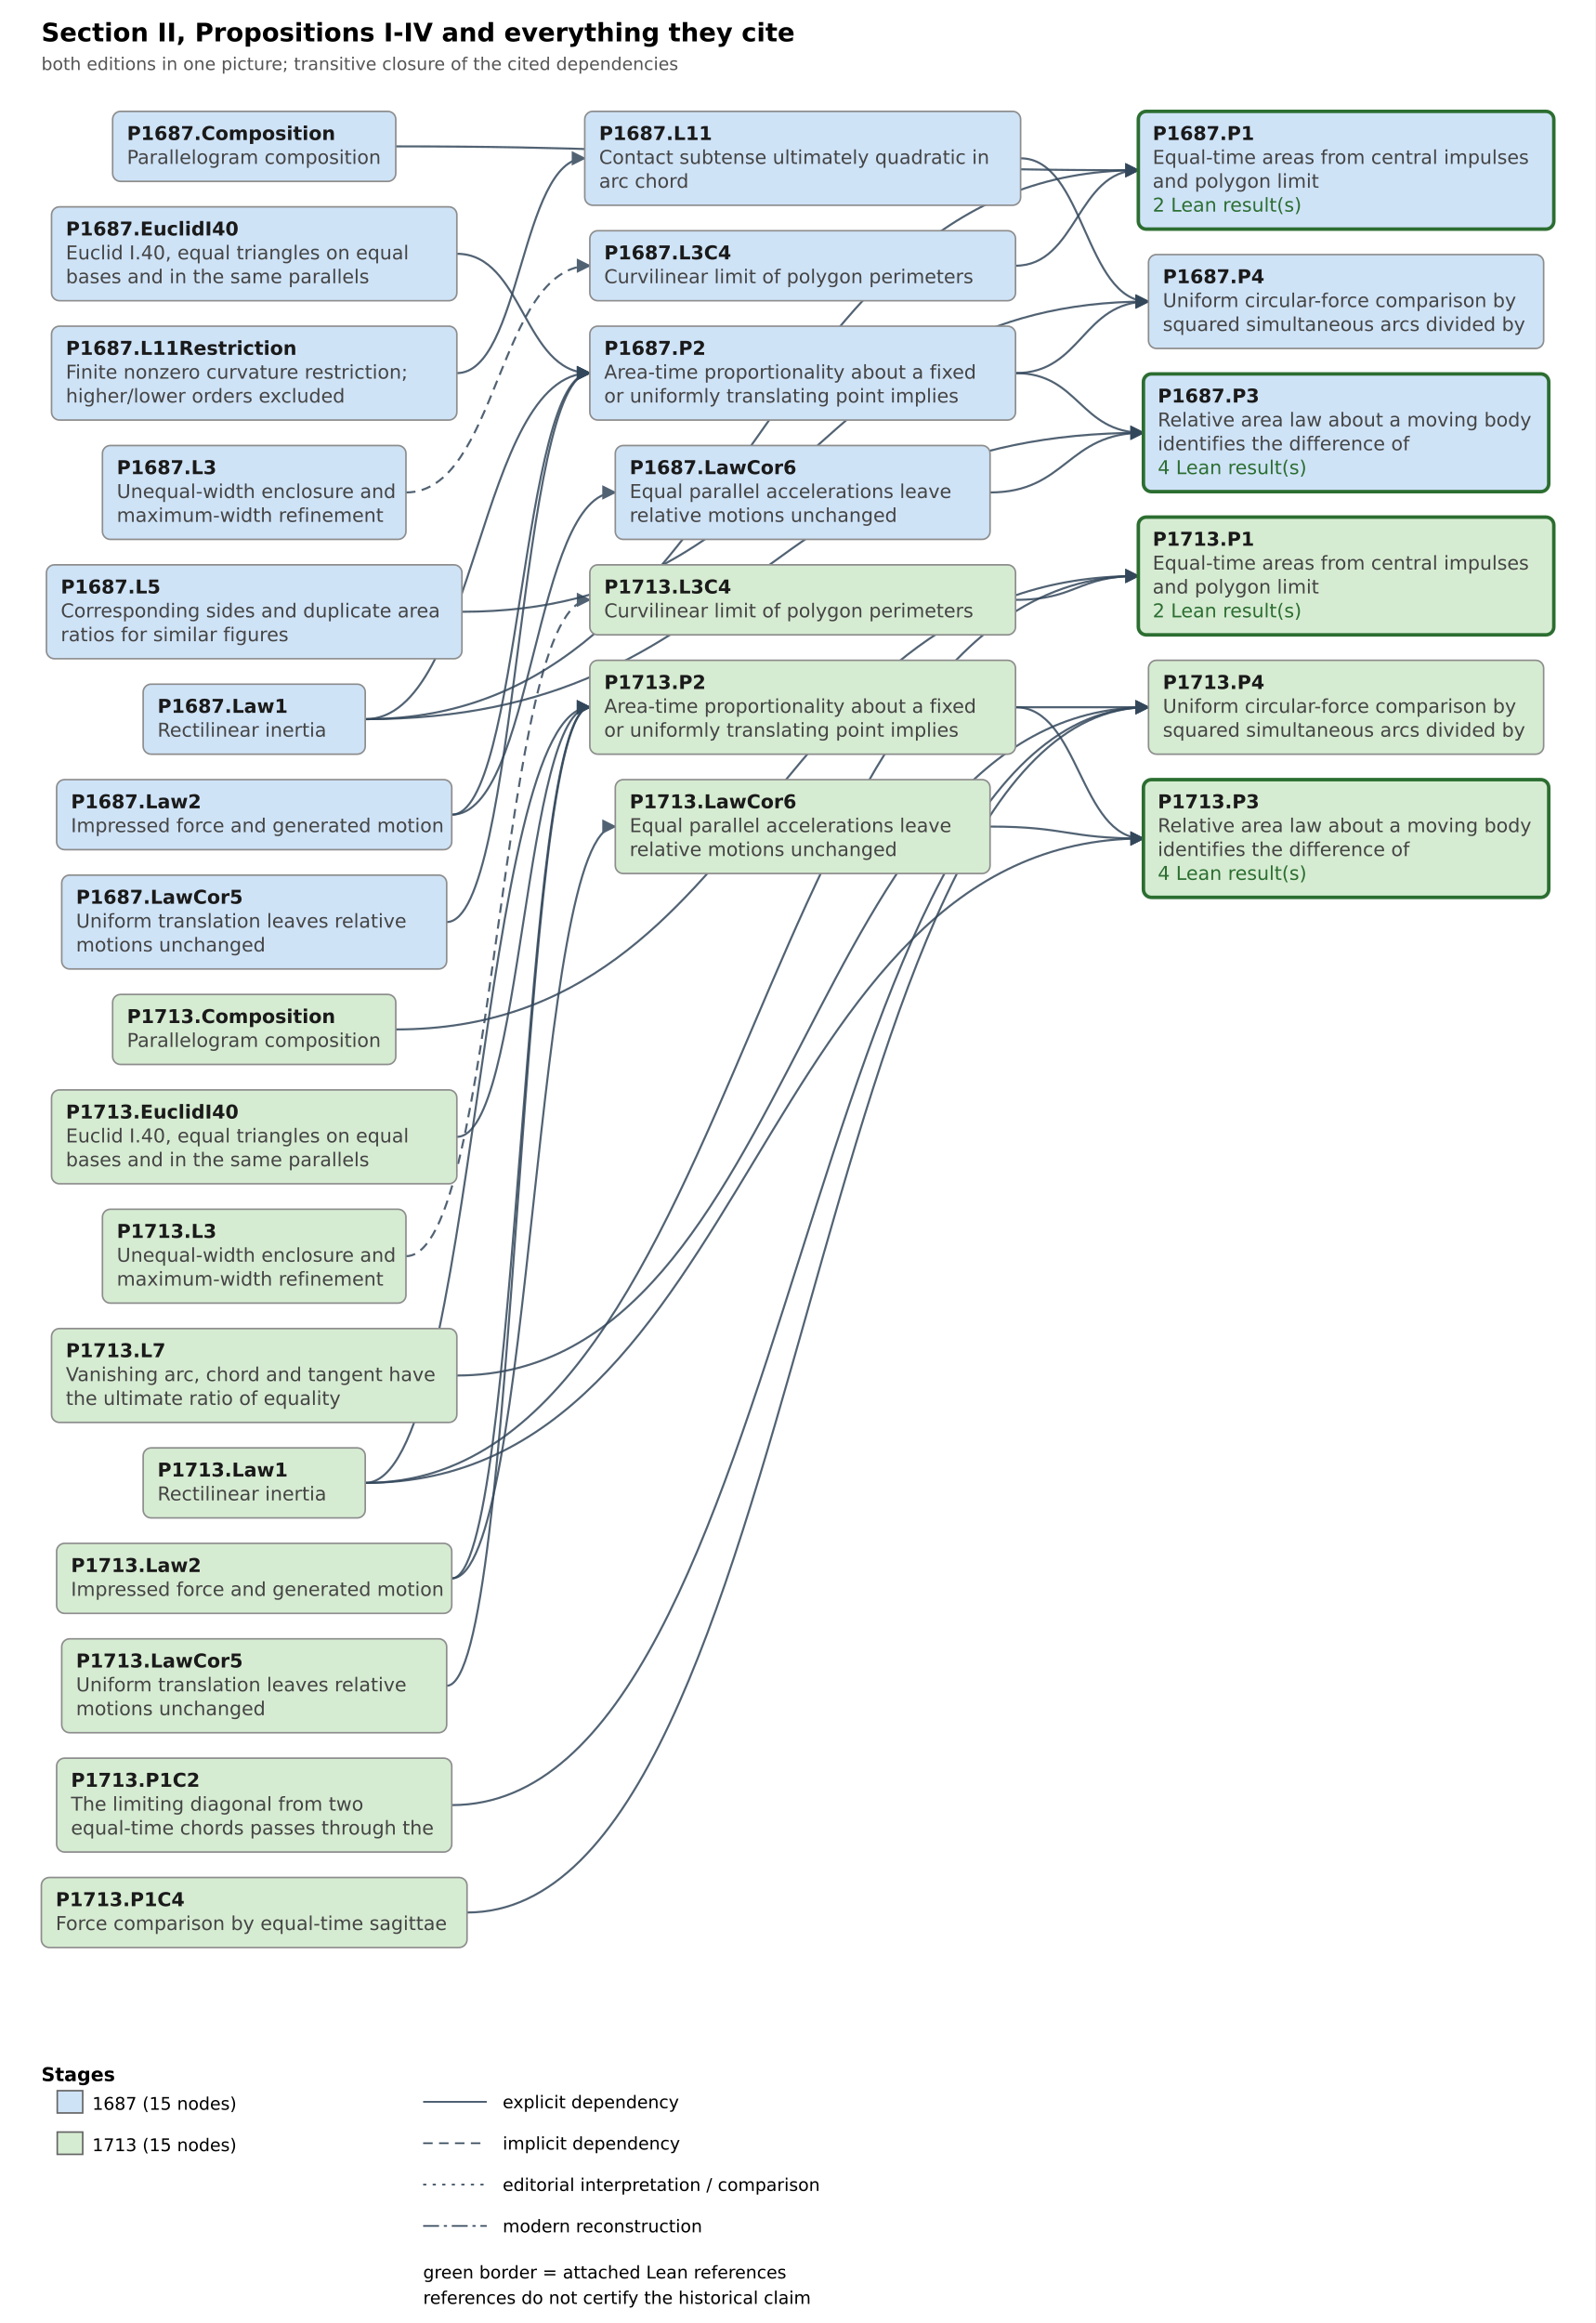
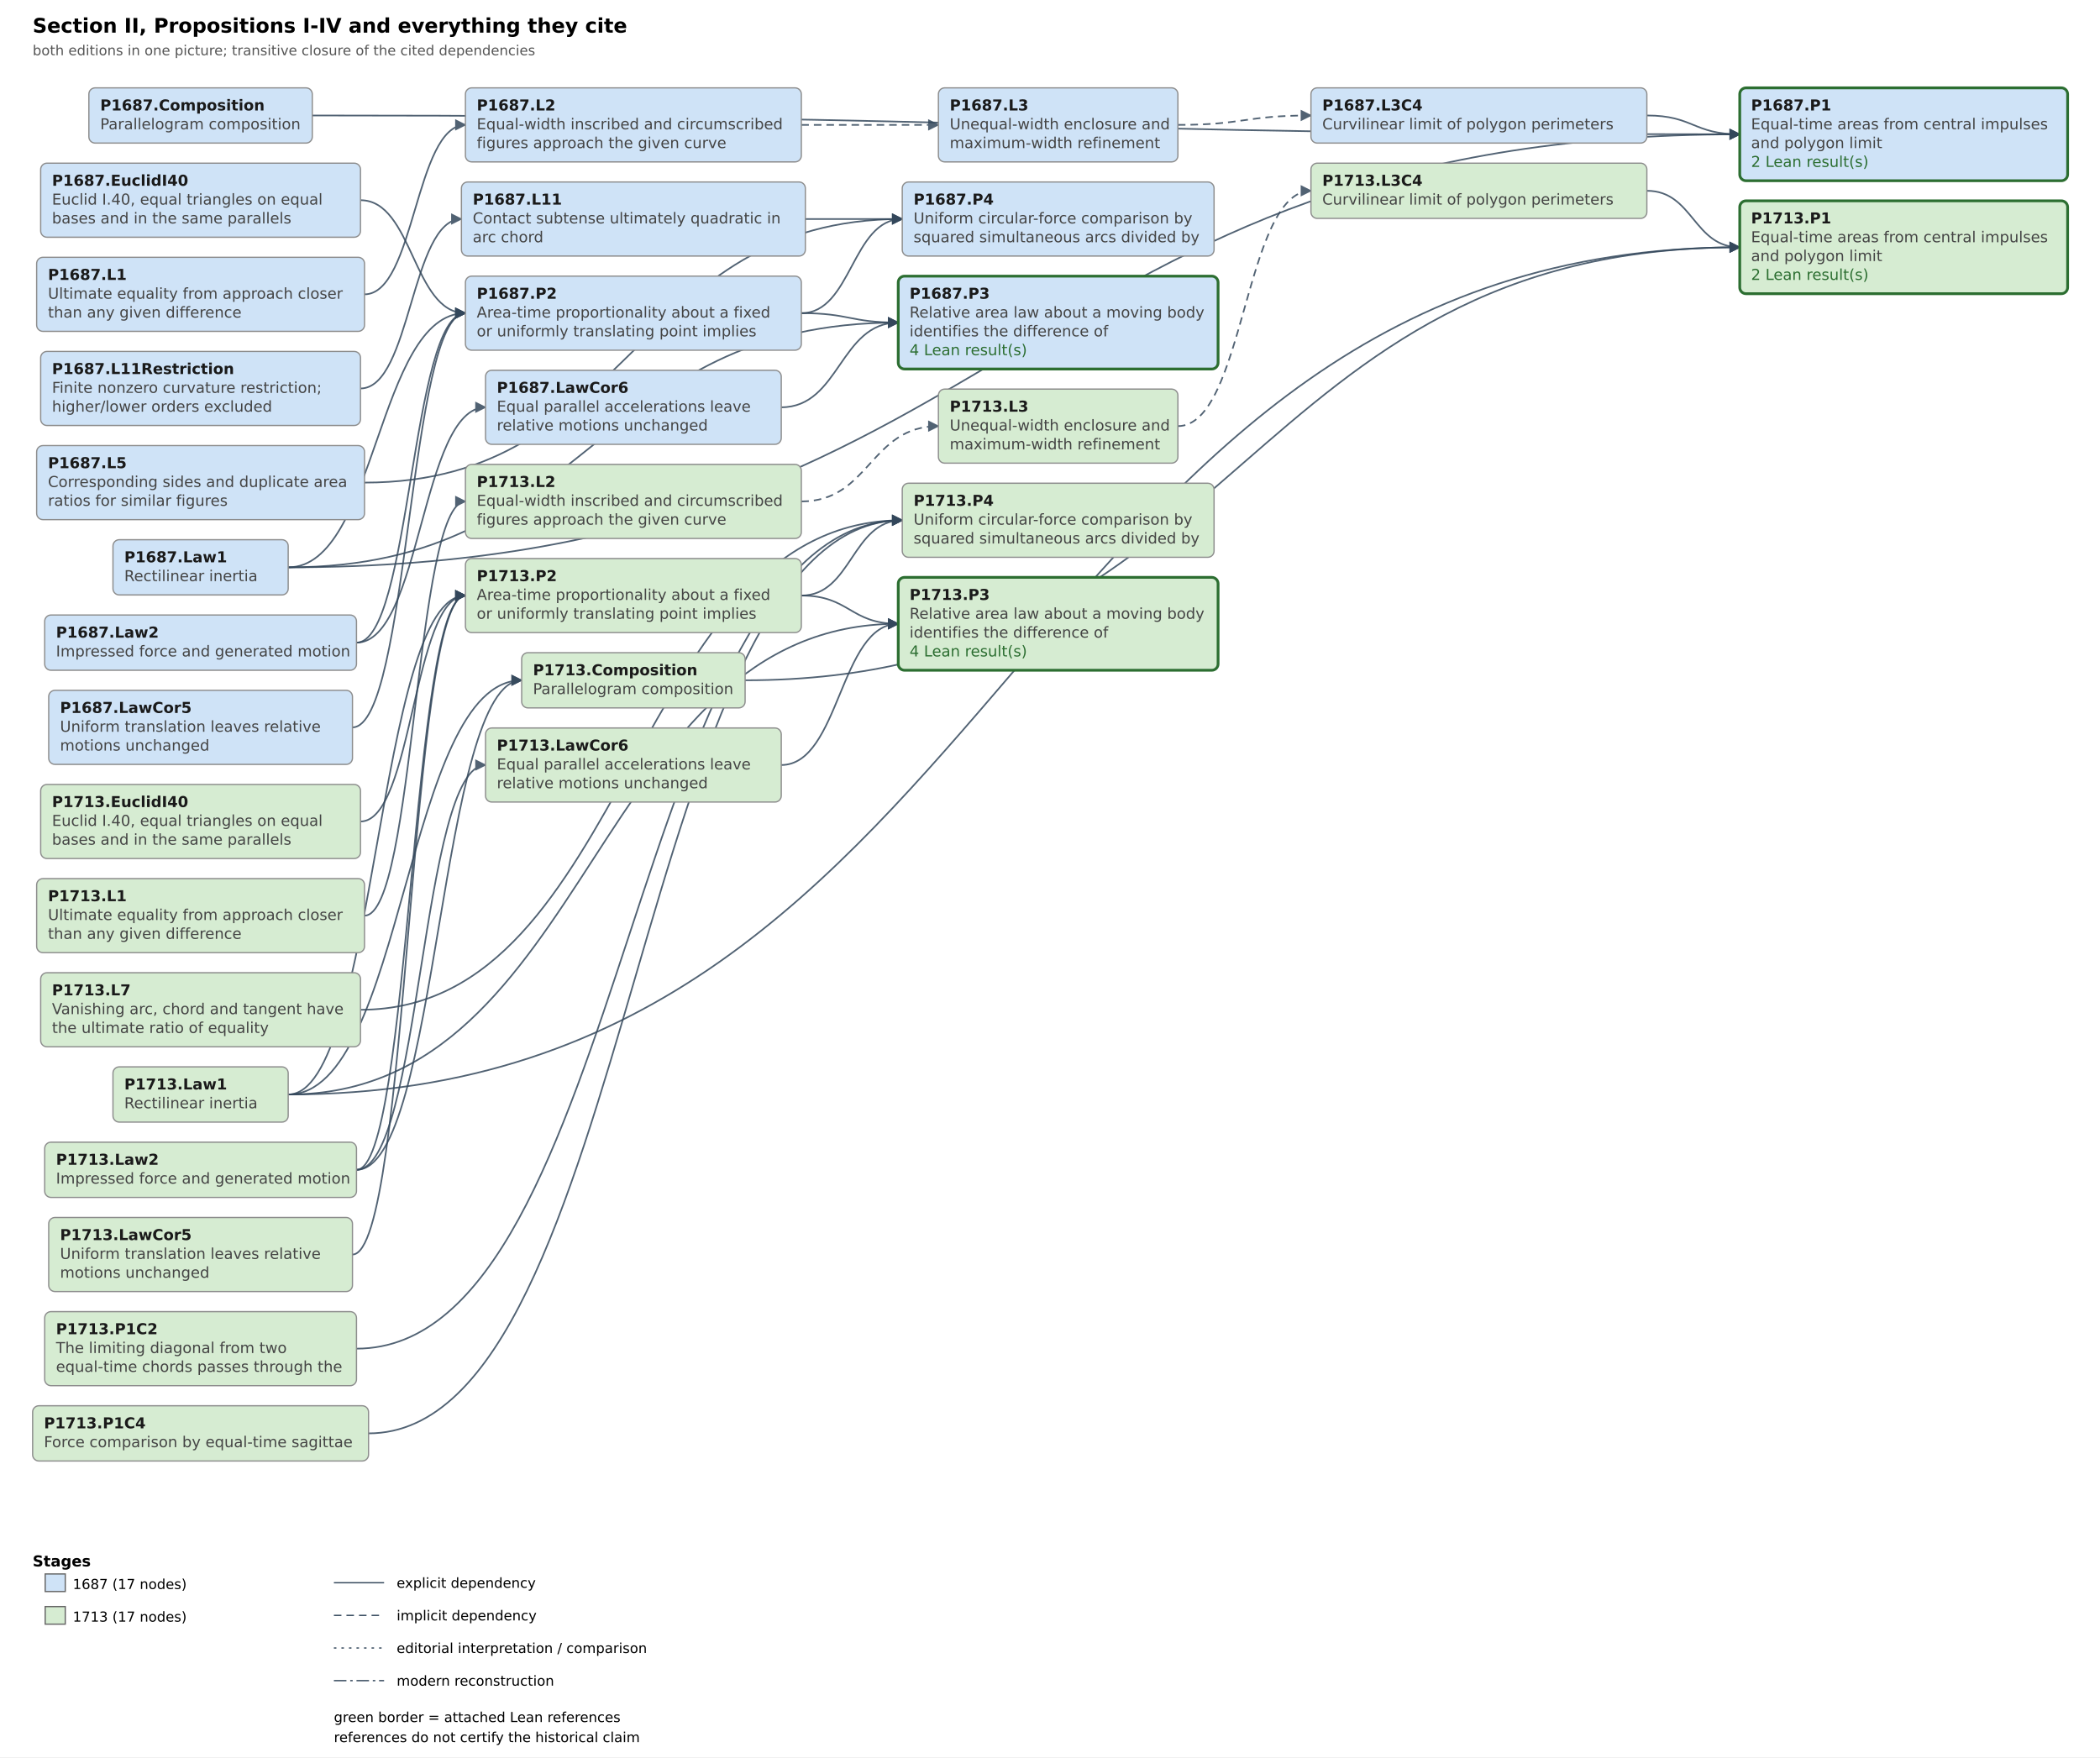
- <svg xmlns="http://www.w3.org/2000/svg" width="1003" height="1460" viewBox="0 0 1003 1460" font-family="DejaVu Sans, Helvetica, sans-serif">
+ <svg xmlns="http://www.w3.org/2000/svg" width="1673" height="1400" viewBox="0 0 1673 1400" font-family="DejaVu Sans, Helvetica, sans-serif">
  <rect width="100%" height="100%" fill="#ffffff" />
  <text x="26" y="26" font-size="16" font-weight="bold">Section II, Propositions I-IV and everything they cite</text>
  <text x="26" y="44" font-size="11" fill="#555">both editions in one picture; transitive closure of the cited dependencies</text>
  <defs>
    <marker id="arrow" viewBox="0 0 10 10" refX="9" refY="5" markerWidth="7" markerHeight="7" orient="auto-start-reverse">
      <path d="M 0 0 L 10 5 L 0 10 z" fill="context-stroke" />
    </marker>
  </defs>
-   <path d="M 229.6 452.0 C 300.2 452.0, 300.2 234.5, 370.8 234.5" fill="none" stroke="#33475b" stroke-width="1.3" marker-end="url(#arrow)" opacity="0.85" />
-   <path d="M 284.0 512.0 C 327.4 512.0, 327.4 234.5, 370.8 234.5" fill="none" stroke="#33475b" stroke-width="1.3" marker-end="url(#arrow)" opacity="0.85" />
-   <path d="M 287.2 159.5 C 329.0 159.5, 329.0 234.5, 370.8 234.5" fill="none" stroke="#33475b" stroke-width="1.3" marker-end="url(#arrow)" opacity="0.85" />
-   <path d="M 280.8 579.5 C 325.8 579.5, 325.8 234.5, 370.8 234.5" fill="none" stroke="#33475b" stroke-width="1.3" marker-end="url(#arrow)" opacity="0.85" />
-   <path d="M 622.4 309.5 C 670.6 309.5, 670.6 272.0, 718.8 272.0" fill="none" stroke="#33475b" stroke-width="1.3" marker-end="url(#arrow)" opacity="0.85" />
-   <path d="M 229.6 452.0 C 474.2 452.0, 474.2 272.0, 718.8 272.0" fill="none" stroke="#33475b" stroke-width="1.3" marker-end="url(#arrow)" opacity="0.85" />
-   <path d="M 638.4 234.5 C 678.6 234.5, 678.6 272.0, 718.8 272.0" fill="none" stroke="#33475b" stroke-width="1.3" marker-end="url(#arrow)" opacity="0.85" />
-   <path d="M 638.4 234.5 C 680.2 234.5, 680.2 189.5, 722.0 189.5" fill="none" stroke="#33475b" stroke-width="1.3" marker-end="url(#arrow)" opacity="0.85" />
-   <path d="M 290.4 384.5 C 506.2 384.5, 506.2 189.5, 722.0 189.5" fill="none" stroke="#33475b" stroke-width="1.3" marker-end="url(#arrow)" opacity="0.85" />
-   <path d="M 641.6 99.5 C 681.8 99.5, 681.8 189.5, 722.0 189.5" fill="none" stroke="#33475b" stroke-width="1.3" marker-end="url(#arrow)" opacity="0.85" />
-   <path d="M 229.6 932.0 C 300.2 932.0, 300.2 444.5, 370.8 444.5" fill="none" stroke="#33475b" stroke-width="1.3" marker-end="url(#arrow)" opacity="0.85" />
-   <path d="M 284.0 992.0 C 327.4 992.0, 327.4 444.5, 370.8 444.5" fill="none" stroke="#33475b" stroke-width="1.3" marker-end="url(#arrow)" opacity="0.85" />
-   <path d="M 287.2 714.5 C 329.0 714.5, 329.0 444.5, 370.8 444.5" fill="none" stroke="#33475b" stroke-width="1.3" marker-end="url(#arrow)" opacity="0.85" />
-   <path d="M 280.8 1059.5 C 325.8 1059.5, 325.8 444.5, 370.8 444.5" fill="none" stroke="#33475b" stroke-width="1.3" marker-end="url(#arrow)" opacity="0.85" />
-   <path d="M 622.4 519.5 C 670.6 519.5, 670.6 527.0, 718.8 527.0" fill="none" stroke="#33475b" stroke-width="1.3" marker-end="url(#arrow)" opacity="0.85" />
-   <path d="M 229.6 932.0 C 474.2 932.0, 474.2 527.0, 718.8 527.0" fill="none" stroke="#33475b" stroke-width="1.3" marker-end="url(#arrow)" opacity="0.85" />
-   <path d="M 638.4 444.5 C 678.6 444.5, 678.6 527.0, 718.8 527.0" fill="none" stroke="#33475b" stroke-width="1.3" marker-end="url(#arrow)" opacity="0.85" />
-   <path d="M 638.4 444.5 C 680.2 444.5, 680.2 444.5, 722.0 444.5" fill="none" stroke="#33475b" stroke-width="1.3" marker-end="url(#arrow)" opacity="0.85" />
-   <path d="M 284.0 1134.5 C 503.0 1134.5, 503.0 444.5, 722.0 444.5" fill="none" stroke="#33475b" stroke-width="1.3" marker-end="url(#arrow)" opacity="0.85" />
-   <path d="M 293.6 1202.0 C 507.8 1202.0, 507.8 444.5, 722.0 444.5" fill="none" stroke="#33475b" stroke-width="1.3" marker-end="url(#arrow)" opacity="0.85" />
-   <path d="M 287.2 864.5 C 504.6 864.5, 504.6 444.5, 722.0 444.5" fill="none" stroke="#33475b" stroke-width="1.3" marker-end="url(#arrow)" opacity="0.85" />
-   <path d="M 229.6 452.0 C 472.6 452.0, 472.6 107.0, 715.6 107.0" fill="none" stroke="#33475b" stroke-width="1.3" marker-end="url(#arrow)" opacity="0.85" />
-   <path d="M 248.8 92.0 C 482.2 92.0, 482.2 107.0, 715.6 107.0" fill="none" stroke="#33475b" stroke-width="1.3" marker-end="url(#arrow)" opacity="0.85" />
-   <path d="M 638.4 167.0 C 677.0 167.0, 677.0 107.0, 715.6 107.0" fill="none" stroke="#33475b" stroke-width="1.3" marker-end="url(#arrow)" opacity="0.85" />
-   <path d="M 229.6 932.0 C 472.6 932.0, 472.6 362.0, 715.6 362.0" fill="none" stroke="#33475b" stroke-width="1.3" marker-end="url(#arrow)" opacity="0.85" />
-   <path d="M 248.8 647.0 C 482.2 647.0, 482.2 362.0, 715.6 362.0" fill="none" stroke="#33475b" stroke-width="1.3" marker-end="url(#arrow)" opacity="0.85" />
-   <path d="M 638.4 377.0 C 677.0 377.0, 677.0 362.0, 715.6 362.0" fill="none" stroke="#33475b" stroke-width="1.3" marker-end="url(#arrow)" opacity="0.85" />
-   <path d="M 284.0 512.0 C 335.4 512.0, 335.4 309.5, 386.8 309.5" fill="none" stroke="#33475b" stroke-width="1.3" marker-end="url(#arrow)" opacity="0.85" />
-   <path d="M 284.0 992.0 C 335.4 992.0, 335.4 519.5, 386.8 519.5" fill="none" stroke="#33475b" stroke-width="1.3" marker-end="url(#arrow)" opacity="0.85" />
-   <path d="M 255.2 309.5 C 313.0 309.5, 313.0 167.0, 370.8 167.0" fill="none" stroke="#33475b" stroke-width="1.3" stroke-dasharray="6 4" marker-end="url(#arrow)" opacity="0.85" />
-   <path d="M 255.2 789.5 C 313.0 789.5, 313.0 377.0, 370.8 377.0" fill="none" stroke="#33475b" stroke-width="1.3" stroke-dasharray="6 4" marker-end="url(#arrow)" opacity="0.85" />
-   <path d="M 287.2 234.5 C 327.4 234.5, 327.4 99.5, 367.6 99.5" fill="none" stroke="#33475b" stroke-width="1.3" marker-end="url(#arrow)" opacity="0.85" />
+   <path d="M 229.6 452.0 C 300.2 452.0, 300.2 249.5, 370.8 249.5" fill="none" stroke="#33475b" stroke-width="1.3" marker-end="url(#arrow)" opacity="0.85" />
+   <path d="M 284.0 512.0 C 327.4 512.0, 327.4 249.5, 370.8 249.5" fill="none" stroke="#33475b" stroke-width="1.3" marker-end="url(#arrow)" opacity="0.85" />
+   <path d="M 287.2 159.5 C 329.0 159.5, 329.0 249.5, 370.8 249.5" fill="none" stroke="#33475b" stroke-width="1.3" marker-end="url(#arrow)" opacity="0.85" />
+   <path d="M 280.8 579.5 C 325.8 579.5, 325.8 249.5, 370.8 249.5" fill="none" stroke="#33475b" stroke-width="1.3" marker-end="url(#arrow)" opacity="0.85" />
+   <path d="M 622.4 324.5 C 669.0 324.5, 669.0 257.0, 715.6 257.0" fill="none" stroke="#33475b" stroke-width="1.3" marker-end="url(#arrow)" opacity="0.85" />
+   <path d="M 229.6 452.0 C 472.6 452.0, 472.6 257.0, 715.6 257.0" fill="none" stroke="#33475b" stroke-width="1.3" marker-end="url(#arrow)" opacity="0.85" />
+   <path d="M 638.4 249.5 C 677.0 249.5, 677.0 257.0, 715.6 257.0" fill="none" stroke="#33475b" stroke-width="1.3" marker-end="url(#arrow)" opacity="0.85" />
+   <path d="M 638.4 249.5 C 678.6 249.5, 678.6 174.5, 718.8 174.5" fill="none" stroke="#33475b" stroke-width="1.3" marker-end="url(#arrow)" opacity="0.85" />
+   <path d="M 290.4 384.5 C 504.6 384.5, 504.6 174.5, 718.8 174.5" fill="none" stroke="#33475b" stroke-width="1.3" marker-end="url(#arrow)" opacity="0.85" />
+   <path d="M 641.6 174.5 C 680.2 174.5, 680.2 174.5, 718.8 174.5" fill="none" stroke="#33475b" stroke-width="1.3" marker-end="url(#arrow)" opacity="0.85" />
+   <path d="M 229.6 872.0 C 300.2 872.0, 300.2 474.5, 370.8 474.5" fill="none" stroke="#33475b" stroke-width="1.3" marker-end="url(#arrow)" opacity="0.85" />
+   <path d="M 284.0 932.0 C 327.4 932.0, 327.4 474.5, 370.8 474.5" fill="none" stroke="#33475b" stroke-width="1.3" marker-end="url(#arrow)" opacity="0.85" />
+   <path d="M 287.2 654.5 C 329.0 654.5, 329.0 474.5, 370.8 474.5" fill="none" stroke="#33475b" stroke-width="1.3" marker-end="url(#arrow)" opacity="0.85" />
+   <path d="M 280.8 999.5 C 325.8 999.5, 325.8 474.5, 370.8 474.5" fill="none" stroke="#33475b" stroke-width="1.3" marker-end="url(#arrow)" opacity="0.85" />
+   <path d="M 622.4 609.5 C 669.0 609.5, 669.0 497.0, 715.6 497.0" fill="none" stroke="#33475b" stroke-width="1.3" marker-end="url(#arrow)" opacity="0.85" />
+   <path d="M 229.6 872.0 C 472.6 872.0, 472.6 497.0, 715.6 497.0" fill="none" stroke="#33475b" stroke-width="1.3" marker-end="url(#arrow)" opacity="0.85" />
+   <path d="M 638.4 474.5 C 677.0 474.5, 677.0 497.0, 715.6 497.0" fill="none" stroke="#33475b" stroke-width="1.3" marker-end="url(#arrow)" opacity="0.85" />
+   <path d="M 638.4 474.5 C 678.6 474.5, 678.6 414.5, 718.8 414.5" fill="none" stroke="#33475b" stroke-width="1.3" marker-end="url(#arrow)" opacity="0.85" />
+   <path d="M 284.0 1074.5 C 501.4 1074.5, 501.4 414.5, 718.8 414.5" fill="none" stroke="#33475b" stroke-width="1.3" marker-end="url(#arrow)" opacity="0.85" />
+   <path d="M 293.6 1142.0 C 506.2 1142.0, 506.2 414.5, 718.8 414.5" fill="none" stroke="#33475b" stroke-width="1.3" marker-end="url(#arrow)" opacity="0.85" />
+   <path d="M 287.2 804.5 C 503.0 804.5, 503.0 414.5, 718.8 414.5" fill="none" stroke="#33475b" stroke-width="1.3" marker-end="url(#arrow)" opacity="0.85" />
+   <path d="M 229.6 452.0 C 807.8 452.0, 807.8 107.0, 1386.0 107.0" fill="none" stroke="#33475b" stroke-width="1.3" marker-end="url(#arrow)" opacity="0.85" />
+   <path d="M 248.8 92.0 C 817.4 92.0, 817.4 107.0, 1386.0 107.0" fill="none" stroke="#33475b" stroke-width="1.3" marker-end="url(#arrow)" opacity="0.85" />
+   <path d="M 1312.0 92.0 C 1349.0 92.0, 1349.0 107.0, 1386.0 107.0" fill="none" stroke="#33475b" stroke-width="1.3" marker-end="url(#arrow)" opacity="0.85" />
+   <path d="M 229.6 872.0 C 807.8 872.0, 807.8 197.0, 1386.0 197.0" fill="none" stroke="#33475b" stroke-width="1.3" marker-end="url(#arrow)" opacity="0.85" />
+   <path d="M 593.6 542.0 C 989.8 542.0, 989.8 197.0, 1386.0 197.0" fill="none" stroke="#33475b" stroke-width="1.3" marker-end="url(#arrow)" opacity="0.85" />
+   <path d="M 1312.0 152.0 C 1349.0 152.0, 1349.0 197.0, 1386.0 197.0" fill="none" stroke="#33475b" stroke-width="1.3" marker-end="url(#arrow)" opacity="0.85" />
+   <path d="M 284.0 512.0 C 335.4 512.0, 335.4 324.5, 386.8 324.5" fill="none" stroke="#33475b" stroke-width="1.3" marker-end="url(#arrow)" opacity="0.85" />
+   <path d="M 284.0 932.0 C 335.4 932.0, 335.4 609.5, 386.8 609.5" fill="none" stroke="#33475b" stroke-width="1.3" marker-end="url(#arrow)" opacity="0.85" />
+   <path d="M 938.4 99.5 C 991.4 99.5, 991.4 92.0, 1044.4 92.0" fill="none" stroke="#33475b" stroke-width="1.3" stroke-dasharray="6 4" marker-end="url(#arrow)" opacity="0.85" />
+   <path d="M 938.4 339.5 C 991.4 339.5, 991.4 152.0, 1044.4 152.0" fill="none" stroke="#33475b" stroke-width="1.3" stroke-dasharray="6 4" marker-end="url(#arrow)" opacity="0.85" />
+   <path d="M 287.2 309.5 C 327.4 309.5, 327.4 174.5, 367.6 174.5" fill="none" stroke="#33475b" stroke-width="1.3" marker-end="url(#arrow)" opacity="0.85" />
+   <path d="M 284.0 932.0 C 349.8 932.0, 349.8 542.0, 415.6 542.0" fill="none" stroke="#33475b" stroke-width="1.3" marker-end="url(#arrow)" opacity="0.85" />
+   <path d="M 229.6 872.0 C 322.6 872.0, 322.6 542.0, 415.6 542.0" fill="none" stroke="#33475b" stroke-width="1.3" marker-end="url(#arrow)" opacity="0.85" />
+   <path d="M 638.4 99.5 C 693.0 99.5, 693.0 99.5, 747.6 99.5" fill="none" stroke="#33475b" stroke-width="1.3" stroke-dasharray="6 4" marker-end="url(#arrow)" opacity="0.85" />
+   <path d="M 638.4 399.5 C 693.0 399.5, 693.0 339.5, 747.6 339.5" fill="none" stroke="#33475b" stroke-width="1.3" stroke-dasharray="6 4" marker-end="url(#arrow)" opacity="0.85" />
+   <path d="M 290.4 234.5 C 330.6 234.5, 330.6 99.5, 370.8 99.5" fill="none" stroke="#33475b" stroke-width="1.3" marker-end="url(#arrow)" opacity="0.85" />
+   <path d="M 290.4 729.5 C 330.6 729.5, 330.6 399.5, 370.8 399.5" fill="none" stroke="#33475b" stroke-width="1.3" marker-end="url(#arrow)" opacity="0.85" />
  <rect x="70.8" y="70.0" width="178.0" height="44.0" rx="5" fill="#cfe3f7" stroke="#8d8d8d" stroke-width="1.0" />
  <text x="79.8" y="88.0" font-size="12" font-weight="bold" fill="#1a1a1a">P1687.Composition</text>
  <text x="79.8" y="103.0" font-size="12" fill="#444">Parallelogram composition</text>
  <rect x="32.4" y="130.0" width="254.8" height="59.0" rx="5" fill="#cfe3f7" stroke="#8d8d8d" stroke-width="1.0" />
  <text x="41.4" y="148.0" font-size="12" font-weight="bold" fill="#1a1a1a">P1687.EuclidI40</text>
  <text x="41.4" y="163.0" font-size="12" fill="#444">Euclid I.40, equal triangles on equal</text>
  <text x="41.4" y="178.0" font-size="12" fill="#444">bases and in the same parallels</text>
-   <rect x="367.6" y="70.0" width="274.0" height="59.0" rx="5" fill="#cfe3f7" stroke="#8d8d8d" stroke-width="1.0" />
-   <text x="376.6" y="88.0" font-size="12" font-weight="bold" fill="#1a1a1a">P1687.L11</text>
-   <text x="376.6" y="103.0" font-size="12" fill="#444">Contact subtense ultimately quadratic in</text>
-   <text x="376.6" y="118.0" font-size="12" fill="#444">arc chord</text>
-   <rect x="32.4" y="205.0" width="254.8" height="59.0" rx="5" fill="#cfe3f7" stroke="#8d8d8d" stroke-width="1.0" />
-   <text x="41.4" y="223.0" font-size="12" font-weight="bold" fill="#1a1a1a">P1687.L11Restriction</text>
-   <text x="41.4" y="238.0" font-size="12" fill="#444">Finite nonzero curvature restriction;</text>
-   <text x="41.4" y="253.0" font-size="12" fill="#444">higher/lower orders excluded</text>
-   <rect x="64.4" y="280.0" width="190.8" height="59.0" rx="5" fill="#cfe3f7" stroke="#8d8d8d" stroke-width="1.0" />
-   <text x="73.4" y="298.0" font-size="12" font-weight="bold" fill="#1a1a1a">P1687.L3</text>
-   <text x="73.4" y="313.0" font-size="12" fill="#444">Unequal-width enclosure and</text>
-   <text x="73.4" y="328.0" font-size="12" fill="#444">maximum-width refinement</text>
-   <rect x="370.8" y="145.0" width="267.6" height="44.0" rx="5" fill="#cfe3f7" stroke="#8d8d8d" stroke-width="1.0" />
-   <text x="379.8" y="163.0" font-size="12" font-weight="bold" fill="#1a1a1a">P1687.L3C4</text>
-   <text x="379.8" y="178.0" font-size="12" fill="#444">Curvilinear limit of polygon perimeters</text>
+   <rect x="29.2" y="205.0" width="261.2" height="59.0" rx="5" fill="#cfe3f7" stroke="#8d8d8d" stroke-width="1.0" />
+   <text x="38.2" y="223.0" font-size="12" font-weight="bold" fill="#1a1a1a">P1687.L1</text>
+   <text x="38.2" y="238.0" font-size="12" fill="#444">Ultimate equality from approach closer</text>
+   <text x="38.2" y="253.0" font-size="12" fill="#444">than any given difference</text>
+   <rect x="367.6" y="145.0" width="274.0" height="59.0" rx="5" fill="#cfe3f7" stroke="#8d8d8d" stroke-width="1.0" />
+   <text x="376.6" y="163.0" font-size="12" font-weight="bold" fill="#1a1a1a">P1687.L11</text>
+   <text x="376.6" y="178.0" font-size="12" fill="#444">Contact subtense ultimately quadratic in</text>
+   <text x="376.6" y="193.0" font-size="12" fill="#444">arc chord</text>
+   <rect x="32.4" y="280.0" width="254.8" height="59.0" rx="5" fill="#cfe3f7" stroke="#8d8d8d" stroke-width="1.0" />
+   <text x="41.4" y="298.0" font-size="12" font-weight="bold" fill="#1a1a1a">P1687.L11Restriction</text>
+   <text x="41.4" y="313.0" font-size="12" fill="#444">Finite nonzero curvature restriction;</text>
+   <text x="41.4" y="328.0" font-size="12" fill="#444">higher/lower orders excluded</text>
+   <rect x="370.8" y="70.0" width="267.6" height="59.0" rx="5" fill="#cfe3f7" stroke="#8d8d8d" stroke-width="1.0" />
+   <text x="379.8" y="88.0" font-size="12" font-weight="bold" fill="#1a1a1a">P1687.L2</text>
+   <text x="379.8" y="103.0" font-size="12" fill="#444">Equal-width inscribed and circumscribed</text>
+   <text x="379.8" y="118.0" font-size="12" fill="#444">figures approach the given curve</text>
+   <rect x="747.6" y="70.0" width="190.8" height="59.0" rx="5" fill="#cfe3f7" stroke="#8d8d8d" stroke-width="1.0" />
+   <text x="756.6" y="88.0" font-size="12" font-weight="bold" fill="#1a1a1a">P1687.L3</text>
+   <text x="756.6" y="103.0" font-size="12" fill="#444">Unequal-width enclosure and</text>
+   <text x="756.6" y="118.0" font-size="12" fill="#444">maximum-width refinement</text>
+   <rect x="1044.4" y="70.0" width="267.6" height="44.0" rx="5" fill="#cfe3f7" stroke="#8d8d8d" stroke-width="1.0" />
+   <text x="1053.4" y="88.0" font-size="12" font-weight="bold" fill="#1a1a1a">P1687.L3C4</text>
+   <text x="1053.4" y="103.0" font-size="12" fill="#444">Curvilinear limit of polygon perimeters</text>
  <rect x="29.2" y="355.0" width="261.2" height="59.0" rx="5" fill="#cfe3f7" stroke="#8d8d8d" stroke-width="1.0" />
  <text x="38.2" y="373.0" font-size="12" font-weight="bold" fill="#1a1a1a">P1687.L5</text>
  <text x="38.2" y="388.0" font-size="12" fill="#444">Corresponding sides and duplicate area</text>
  <text x="38.2" y="403.0" font-size="12" fill="#444">ratios for similar figures</text>
  <rect x="90.0" y="430.0" width="139.6" height="44.0" rx="5" fill="#cfe3f7" stroke="#8d8d8d" stroke-width="1.0" />
  <text x="99.0" y="448.0" font-size="12" font-weight="bold" fill="#1a1a1a">P1687.Law1</text>
  <text x="99.0" y="463.0" font-size="12" fill="#444">Rectilinear inertia</text>
  <rect x="35.6" y="490.0" width="248.4" height="44.0" rx="5" fill="#cfe3f7" stroke="#8d8d8d" stroke-width="1.0" />
  <text x="44.6" y="508.0" font-size="12" font-weight="bold" fill="#1a1a1a">P1687.Law2</text>
  <text x="44.6" y="523.0" font-size="12" fill="#444">Impressed force and generated motion</text>
  <rect x="38.8" y="550.0" width="242.0" height="59.0" rx="5" fill="#cfe3f7" stroke="#8d8d8d" stroke-width="1.0" />
  <text x="47.8" y="568.0" font-size="12" font-weight="bold" fill="#1a1a1a">P1687.LawCor5</text>
  <text x="47.8" y="583.0" font-size="12" fill="#444">Uniform translation leaves relative</text>
  <text x="47.8" y="598.0" font-size="12" fill="#444">motions unchanged</text>
-   <rect x="386.8" y="280.0" width="235.6" height="59.0" rx="5" fill="#cfe3f7" stroke="#8d8d8d" stroke-width="1.0" />
-   <text x="395.8" y="298.0" font-size="12" font-weight="bold" fill="#1a1a1a">P1687.LawCor6</text>
-   <text x="395.8" y="313.0" font-size="12" fill="#444">Equal parallel accelerations leave</text>
-   <text x="395.8" y="328.0" font-size="12" fill="#444">relative motions unchanged</text>
-   <rect x="715.6" y="70.0" width="261.2" height="74.0" rx="5" fill="#cfe3f7" stroke="#2c6e31" stroke-width="2.2" />
-   <text x="724.6" y="88.0" font-size="12" font-weight="bold" fill="#1a1a1a">P1687.P1</text>
-   <text x="724.6" y="103.0" font-size="12" fill="#444">Equal-time areas from central impulses</text>
-   <text x="724.6" y="118.0" font-size="12" fill="#444">and polygon limit</text>
-   <text x="724.6" y="133.0" font-size="12" fill="#2c6e31">2 Lean result(s)</text>
-   <rect x="370.8" y="205.0" width="267.6" height="59.0" rx="5" fill="#cfe3f7" stroke="#8d8d8d" stroke-width="1.0" />
-   <text x="379.8" y="223.0" font-size="12" font-weight="bold" fill="#1a1a1a">P1687.P2</text>
-   <text x="379.8" y="238.0" font-size="12" fill="#444">Area-time proportionality about a fixed</text>
-   <text x="379.8" y="253.0" font-size="12" fill="#444">or uniformly translating point implies</text>
-   <rect x="718.8" y="235.0" width="254.8" height="74.0" rx="5" fill="#cfe3f7" stroke="#2c6e31" stroke-width="2.2" />
-   <text x="727.8" y="253.0" font-size="12" font-weight="bold" fill="#1a1a1a">P1687.P3</text>
-   <text x="727.8" y="268.0" font-size="12" fill="#444">Relative area law about a moving body</text>
-   <text x="727.8" y="283.0" font-size="12" fill="#444">identifies the difference of</text>
-   <text x="727.8" y="298.0" font-size="12" fill="#2c6e31">4 Lean result(s)</text>
-   <rect x="722.0" y="160.0" width="248.4" height="59.0" rx="5" fill="#cfe3f7" stroke="#8d8d8d" stroke-width="1.0" />
-   <text x="731.0" y="178.0" font-size="12" font-weight="bold" fill="#1a1a1a">P1687.P4</text>
-   <text x="731.0" y="193.0" font-size="12" fill="#444">Uniform circular-force comparison by</text>
-   <text x="731.0" y="208.0" font-size="12" fill="#444">squared simultaneous arcs divided by</text>
-   <rect x="70.8" y="625.0" width="178.0" height="44.0" rx="5" fill="#d6ecd2" stroke="#8d8d8d" stroke-width="1.0" />
-   <text x="79.8" y="643.0" font-size="12" font-weight="bold" fill="#1a1a1a">P1713.Composition</text>
-   <text x="79.8" y="658.0" font-size="12" fill="#444">Parallelogram composition</text>
-   <rect x="32.4" y="685.0" width="254.8" height="59.0" rx="5" fill="#d6ecd2" stroke="#8d8d8d" stroke-width="1.0" />
-   <text x="41.4" y="703.0" font-size="12" font-weight="bold" fill="#1a1a1a">P1713.EuclidI40</text>
-   <text x="41.4" y="718.0" font-size="12" fill="#444">Euclid I.40, equal triangles on equal</text>
-   <text x="41.4" y="733.0" font-size="12" fill="#444">bases and in the same parallels</text>
-   <rect x="64.4" y="760.0" width="190.8" height="59.0" rx="5" fill="#d6ecd2" stroke="#8d8d8d" stroke-width="1.0" />
-   <text x="73.4" y="778.0" font-size="12" font-weight="bold" fill="#1a1a1a">P1713.L3</text>
-   <text x="73.4" y="793.0" font-size="12" fill="#444">Unequal-width enclosure and</text>
-   <text x="73.4" y="808.0" font-size="12" fill="#444">maximum-width refinement</text>
-   <rect x="370.8" y="355.0" width="267.6" height="44.0" rx="5" fill="#d6ecd2" stroke="#8d8d8d" stroke-width="1.0" />
-   <text x="379.8" y="373.0" font-size="12" font-weight="bold" fill="#1a1a1a">P1713.L3C4</text>
-   <text x="379.8" y="388.0" font-size="12" fill="#444">Curvilinear limit of polygon perimeters</text>
-   <rect x="32.4" y="835.0" width="254.8" height="59.0" rx="5" fill="#d6ecd2" stroke="#8d8d8d" stroke-width="1.0" />
-   <text x="41.4" y="853.0" font-size="12" font-weight="bold" fill="#1a1a1a">P1713.L7</text>
-   <text x="41.4" y="868.0" font-size="12" fill="#444">Vanishing arc, chord and tangent have</text>
-   <text x="41.4" y="883.0" font-size="12" fill="#444">the ultimate ratio of equality</text>
-   <rect x="90.0" y="910.0" width="139.6" height="44.0" rx="5" fill="#d6ecd2" stroke="#8d8d8d" stroke-width="1.0" />
-   <text x="99.0" y="928.0" font-size="12" font-weight="bold" fill="#1a1a1a">P1713.Law1</text>
-   <text x="99.0" y="943.0" font-size="12" fill="#444">Rectilinear inertia</text>
-   <rect x="35.6" y="970.0" width="248.4" height="44.0" rx="5" fill="#d6ecd2" stroke="#8d8d8d" stroke-width="1.0" />
-   <text x="44.6" y="988.0" font-size="12" font-weight="bold" fill="#1a1a1a">P1713.Law2</text>
-   <text x="44.6" y="1003.0" font-size="12" fill="#444">Impressed force and generated motion</text>
-   <rect x="38.8" y="1030.0" width="242.0" height="59.0" rx="5" fill="#d6ecd2" stroke="#8d8d8d" stroke-width="1.0" />
-   <text x="47.8" y="1048.0" font-size="12" font-weight="bold" fill="#1a1a1a">P1713.LawCor5</text>
-   <text x="47.8" y="1063.0" font-size="12" fill="#444">Uniform translation leaves relative</text>
-   <text x="47.8" y="1078.0" font-size="12" fill="#444">motions unchanged</text>
-   <rect x="386.8" y="490.0" width="235.6" height="59.0" rx="5" fill="#d6ecd2" stroke="#8d8d8d" stroke-width="1.0" />
-   <text x="395.8" y="508.0" font-size="12" font-weight="bold" fill="#1a1a1a">P1713.LawCor6</text>
-   <text x="395.8" y="523.0" font-size="12" fill="#444">Equal parallel accelerations leave</text>
-   <text x="395.8" y="538.0" font-size="12" fill="#444">relative motions unchanged</text>
-   <rect x="715.6" y="325.0" width="261.2" height="74.0" rx="5" fill="#d6ecd2" stroke="#2c6e31" stroke-width="2.2" />
-   <text x="724.6" y="343.0" font-size="12" font-weight="bold" fill="#1a1a1a">P1713.P1</text>
-   <text x="724.6" y="358.0" font-size="12" fill="#444">Equal-time areas from central impulses</text>
-   <text x="724.6" y="373.0" font-size="12" fill="#444">and polygon limit</text>
-   <text x="724.6" y="388.0" font-size="12" fill="#2c6e31">2 Lean result(s)</text>
-   <rect x="35.6" y="1105.0" width="248.4" height="59.0" rx="5" fill="#d6ecd2" stroke="#8d8d8d" stroke-width="1.0" />
-   <text x="44.6" y="1123.0" font-size="12" font-weight="bold" fill="#1a1a1a">P1713.P1C2</text>
-   <text x="44.6" y="1138.0" font-size="12" fill="#444">The limiting diagonal from two</text>
-   <text x="44.6" y="1153.0" font-size="12" fill="#444">equal-time chords passes through the</text>
-   <rect x="26.0" y="1180.0" width="267.6" height="44.0" rx="5" fill="#d6ecd2" stroke="#8d8d8d" stroke-width="1.0" />
-   <text x="35.0" y="1198.0" font-size="12" font-weight="bold" fill="#1a1a1a">P1713.P1C4</text>
-   <text x="35.0" y="1213.0" font-size="12" fill="#444">Force comparison by equal-time sagittae</text>
-   <rect x="370.8" y="415.0" width="267.6" height="59.0" rx="5" fill="#d6ecd2" stroke="#8d8d8d" stroke-width="1.0" />
-   <text x="379.8" y="433.0" font-size="12" font-weight="bold" fill="#1a1a1a">P1713.P2</text>
-   <text x="379.8" y="448.0" font-size="12" fill="#444">Area-time proportionality about a fixed</text>
-   <text x="379.8" y="463.0" font-size="12" fill="#444">or uniformly translating point implies</text>
-   <rect x="718.8" y="490.0" width="254.8" height="74.0" rx="5" fill="#d6ecd2" stroke="#2c6e31" stroke-width="2.2" />
-   <text x="727.8" y="508.0" font-size="12" font-weight="bold" fill="#1a1a1a">P1713.P3</text>
-   <text x="727.8" y="523.0" font-size="12" fill="#444">Relative area law about a moving body</text>
-   <text x="727.8" y="538.0" font-size="12" fill="#444">identifies the difference of</text>
-   <text x="727.8" y="553.0" font-size="12" fill="#2c6e31">4 Lean result(s)</text>
-   <rect x="722.0" y="415.0" width="248.4" height="59.0" rx="5" fill="#d6ecd2" stroke="#8d8d8d" stroke-width="1.0" />
-   <text x="731.0" y="433.0" font-size="12" font-weight="bold" fill="#1a1a1a">P1713.P4</text>
-   <text x="731.0" y="448.0" font-size="12" fill="#444">Uniform circular-force comparison by</text>
-   <text x="731.0" y="463.0" font-size="12" fill="#444">squared simultaneous arcs divided by</text>
-   <text x="26" y="1308" font-size="12" font-weight="bold">Stages</text>
-   <rect x="36" y="1314" width="16" height="14" fill="#cfe3f7" stroke="#666" />
-   <text x="58" y="1326" font-size="11">1687 (15 nodes)</text>
-   <rect x="36" y="1340" width="16" height="14" fill="#d6ecd2" stroke="#666" />
-   <text x="58" y="1352" font-size="11">1713 (15 nodes)</text>
-   <path d="M 266 1321 h 40" stroke="#33475b" />
-   <text x="316" y="1325" font-size="11">explicit dependency</text>
-   <path d="M 266 1347 h 40" stroke="#33475b" stroke-dasharray="6 4" />
-   <text x="316" y="1351" font-size="11">implicit dependency</text>
-   <path d="M 266 1373 h 40" stroke="#33475b" stroke-dasharray="2 4" />
-   <text x="316" y="1377" font-size="11">editorial interpretation / comparison</text>
-   <path d="M 266 1399 h 40" stroke="#33475b" stroke-dasharray="10 3 2 3" />
-   <text x="316" y="1403" font-size="11">modern reconstruction</text>
-   <text x="266" y="1432" font-size="11">green border = attached Lean references</text>
-   <text x="266" y="1448" font-size="11">references do not certify the historical claim</text>
+   <rect x="386.8" y="295.0" width="235.6" height="59.0" rx="5" fill="#cfe3f7" stroke="#8d8d8d" stroke-width="1.0" />
+   <text x="395.8" y="313.0" font-size="12" font-weight="bold" fill="#1a1a1a">P1687.LawCor6</text>
+   <text x="395.8" y="328.0" font-size="12" fill="#444">Equal parallel accelerations leave</text>
+   <text x="395.8" y="343.0" font-size="12" fill="#444">relative motions unchanged</text>
+   <rect x="1386.0" y="70.0" width="261.2" height="74.0" rx="5" fill="#cfe3f7" stroke="#2c6e31" stroke-width="2.2" />
+   <text x="1395.0" y="88.0" font-size="12" font-weight="bold" fill="#1a1a1a">P1687.P1</text>
+   <text x="1395.0" y="103.0" font-size="12" fill="#444">Equal-time areas from central impulses</text>
+   <text x="1395.0" y="118.0" font-size="12" fill="#444">and polygon limit</text>
+   <text x="1395.0" y="133.0" font-size="12" fill="#2c6e31">2 Lean result(s)</text>
+   <rect x="370.8" y="220.0" width="267.6" height="59.0" rx="5" fill="#cfe3f7" stroke="#8d8d8d" stroke-width="1.0" />
+   <text x="379.8" y="238.0" font-size="12" font-weight="bold" fill="#1a1a1a">P1687.P2</text>
+   <text x="379.8" y="253.0" font-size="12" fill="#444">Area-time proportionality about a fixed</text>
+   <text x="379.8" y="268.0" font-size="12" fill="#444">or uniformly translating point implies</text>
+   <rect x="715.6" y="220.0" width="254.8" height="74.0" rx="5" fill="#cfe3f7" stroke="#2c6e31" stroke-width="2.2" />
+   <text x="724.6" y="238.0" font-size="12" font-weight="bold" fill="#1a1a1a">P1687.P3</text>
+   <text x="724.6" y="253.0" font-size="12" fill="#444">Relative area law about a moving body</text>
+   <text x="724.6" y="268.0" font-size="12" fill="#444">identifies the difference of</text>
+   <text x="724.6" y="283.0" font-size="12" fill="#2c6e31">4 Lean result(s)</text>
+   <rect x="718.8" y="145.0" width="248.4" height="59.0" rx="5" fill="#cfe3f7" stroke="#8d8d8d" stroke-width="1.0" />
+   <text x="727.8" y="163.0" font-size="12" font-weight="bold" fill="#1a1a1a">P1687.P4</text>
+   <text x="727.8" y="178.0" font-size="12" fill="#444">Uniform circular-force comparison by</text>
+   <text x="727.8" y="193.0" font-size="12" fill="#444">squared simultaneous arcs divided by</text>
+   <rect x="415.6" y="520.0" width="178.0" height="44.0" rx="5" fill="#d6ecd2" stroke="#8d8d8d" stroke-width="1.0" />
+   <text x="424.6" y="538.0" font-size="12" font-weight="bold" fill="#1a1a1a">P1713.Composition</text>
+   <text x="424.6" y="553.0" font-size="12" fill="#444">Parallelogram composition</text>
+   <rect x="32.4" y="625.0" width="254.8" height="59.0" rx="5" fill="#d6ecd2" stroke="#8d8d8d" stroke-width="1.0" />
+   <text x="41.4" y="643.0" font-size="12" font-weight="bold" fill="#1a1a1a">P1713.EuclidI40</text>
+   <text x="41.4" y="658.0" font-size="12" fill="#444">Euclid I.40, equal triangles on equal</text>
+   <text x="41.4" y="673.0" font-size="12" fill="#444">bases and in the same parallels</text>
+   <rect x="29.2" y="700.0" width="261.2" height="59.0" rx="5" fill="#d6ecd2" stroke="#8d8d8d" stroke-width="1.0" />
+   <text x="38.2" y="718.0" font-size="12" font-weight="bold" fill="#1a1a1a">P1713.L1</text>
+   <text x="38.2" y="733.0" font-size="12" fill="#444">Ultimate equality from approach closer</text>
+   <text x="38.2" y="748.0" font-size="12" fill="#444">than any given difference</text>
+   <rect x="370.8" y="370.0" width="267.6" height="59.0" rx="5" fill="#d6ecd2" stroke="#8d8d8d" stroke-width="1.0" />
+   <text x="379.8" y="388.0" font-size="12" font-weight="bold" fill="#1a1a1a">P1713.L2</text>
+   <text x="379.8" y="403.0" font-size="12" fill="#444">Equal-width inscribed and circumscribed</text>
+   <text x="379.8" y="418.0" font-size="12" fill="#444">figures approach the given curve</text>
+   <rect x="747.6" y="310.0" width="190.8" height="59.0" rx="5" fill="#d6ecd2" stroke="#8d8d8d" stroke-width="1.0" />
+   <text x="756.6" y="328.0" font-size="12" font-weight="bold" fill="#1a1a1a">P1713.L3</text>
+   <text x="756.6" y="343.0" font-size="12" fill="#444">Unequal-width enclosure and</text>
+   <text x="756.6" y="358.0" font-size="12" fill="#444">maximum-width refinement</text>
+   <rect x="1044.4" y="130.0" width="267.6" height="44.0" rx="5" fill="#d6ecd2" stroke="#8d8d8d" stroke-width="1.0" />
+   <text x="1053.4" y="148.0" font-size="12" font-weight="bold" fill="#1a1a1a">P1713.L3C4</text>
+   <text x="1053.4" y="163.0" font-size="12" fill="#444">Curvilinear limit of polygon perimeters</text>
+   <rect x="32.4" y="775.0" width="254.8" height="59.0" rx="5" fill="#d6ecd2" stroke="#8d8d8d" stroke-width="1.0" />
+   <text x="41.4" y="793.0" font-size="12" font-weight="bold" fill="#1a1a1a">P1713.L7</text>
+   <text x="41.4" y="808.0" font-size="12" fill="#444">Vanishing arc, chord and tangent have</text>
+   <text x="41.4" y="823.0" font-size="12" fill="#444">the ultimate ratio of equality</text>
+   <rect x="90.0" y="850.0" width="139.6" height="44.0" rx="5" fill="#d6ecd2" stroke="#8d8d8d" stroke-width="1.0" />
+   <text x="99.0" y="868.0" font-size="12" font-weight="bold" fill="#1a1a1a">P1713.Law1</text>
+   <text x="99.0" y="883.0" font-size="12" fill="#444">Rectilinear inertia</text>
+   <rect x="35.6" y="910.0" width="248.4" height="44.0" rx="5" fill="#d6ecd2" stroke="#8d8d8d" stroke-width="1.0" />
+   <text x="44.6" y="928.0" font-size="12" font-weight="bold" fill="#1a1a1a">P1713.Law2</text>
+   <text x="44.6" y="943.0" font-size="12" fill="#444">Impressed force and generated motion</text>
+   <rect x="38.8" y="970.0" width="242.0" height="59.0" rx="5" fill="#d6ecd2" stroke="#8d8d8d" stroke-width="1.0" />
+   <text x="47.8" y="988.0" font-size="12" font-weight="bold" fill="#1a1a1a">P1713.LawCor5</text>
+   <text x="47.8" y="1003.0" font-size="12" fill="#444">Uniform translation leaves relative</text>
+   <text x="47.8" y="1018.0" font-size="12" fill="#444">motions unchanged</text>
+   <rect x="386.8" y="580.0" width="235.6" height="59.0" rx="5" fill="#d6ecd2" stroke="#8d8d8d" stroke-width="1.0" />
+   <text x="395.8" y="598.0" font-size="12" font-weight="bold" fill="#1a1a1a">P1713.LawCor6</text>
+   <text x="395.8" y="613.0" font-size="12" fill="#444">Equal parallel accelerations leave</text>
+   <text x="395.8" y="628.0" font-size="12" fill="#444">relative motions unchanged</text>
+   <rect x="1386.0" y="160.0" width="261.2" height="74.0" rx="5" fill="#d6ecd2" stroke="#2c6e31" stroke-width="2.2" />
+   <text x="1395.0" y="178.0" font-size="12" font-weight="bold" fill="#1a1a1a">P1713.P1</text>
+   <text x="1395.0" y="193.0" font-size="12" fill="#444">Equal-time areas from central impulses</text>
+   <text x="1395.0" y="208.0" font-size="12" fill="#444">and polygon limit</text>
+   <text x="1395.0" y="223.0" font-size="12" fill="#2c6e31">2 Lean result(s)</text>
+   <rect x="35.6" y="1045.0" width="248.4" height="59.0" rx="5" fill="#d6ecd2" stroke="#8d8d8d" stroke-width="1.0" />
+   <text x="44.6" y="1063.0" font-size="12" font-weight="bold" fill="#1a1a1a">P1713.P1C2</text>
+   <text x="44.6" y="1078.0" font-size="12" fill="#444">The limiting diagonal from two</text>
+   <text x="44.6" y="1093.0" font-size="12" fill="#444">equal-time chords passes through the</text>
+   <rect x="26.0" y="1120.0" width="267.6" height="44.0" rx="5" fill="#d6ecd2" stroke="#8d8d8d" stroke-width="1.0" />
+   <text x="35.0" y="1138.0" font-size="12" font-weight="bold" fill="#1a1a1a">P1713.P1C4</text>
+   <text x="35.0" y="1153.0" font-size="12" fill="#444">Force comparison by equal-time sagittae</text>
+   <rect x="370.8" y="445.0" width="267.6" height="59.0" rx="5" fill="#d6ecd2" stroke="#8d8d8d" stroke-width="1.0" />
+   <text x="379.8" y="463.0" font-size="12" font-weight="bold" fill="#1a1a1a">P1713.P2</text>
+   <text x="379.8" y="478.0" font-size="12" fill="#444">Area-time proportionality about a fixed</text>
+   <text x="379.8" y="493.0" font-size="12" fill="#444">or uniformly translating point implies</text>
+   <rect x="715.6" y="460.0" width="254.8" height="74.0" rx="5" fill="#d6ecd2" stroke="#2c6e31" stroke-width="2.2" />
+   <text x="724.6" y="478.0" font-size="12" font-weight="bold" fill="#1a1a1a">P1713.P3</text>
+   <text x="724.6" y="493.0" font-size="12" fill="#444">Relative area law about a moving body</text>
+   <text x="724.6" y="508.0" font-size="12" fill="#444">identifies the difference of</text>
+   <text x="724.6" y="523.0" font-size="12" fill="#2c6e31">4 Lean result(s)</text>
+   <rect x="718.8" y="385.0" width="248.4" height="59.0" rx="5" fill="#d6ecd2" stroke="#8d8d8d" stroke-width="1.0" />
+   <text x="727.8" y="403.0" font-size="12" font-weight="bold" fill="#1a1a1a">P1713.P4</text>
+   <text x="727.8" y="418.0" font-size="12" fill="#444">Uniform circular-force comparison by</text>
+   <text x="727.8" y="433.0" font-size="12" fill="#444">squared simultaneous arcs divided by</text>
+   <text x="26" y="1248" font-size="12" font-weight="bold">Stages</text>
+   <rect x="36" y="1254" width="16" height="14" fill="#cfe3f7" stroke="#666" />
+   <text x="58" y="1266" font-size="11">1687 (17 nodes)</text>
+   <rect x="36" y="1280" width="16" height="14" fill="#d6ecd2" stroke="#666" />
+   <text x="58" y="1292" font-size="11">1713 (17 nodes)</text>
+   <path d="M 266 1261 h 40" stroke="#33475b" />
+   <text x="316" y="1265" font-size="11">explicit dependency</text>
+   <path d="M 266 1287 h 40" stroke="#33475b" stroke-dasharray="6 4" />
+   <text x="316" y="1291" font-size="11">implicit dependency</text>
+   <path d="M 266 1313 h 40" stroke="#33475b" stroke-dasharray="2 4" />
+   <text x="316" y="1317" font-size="11">editorial interpretation / comparison</text>
+   <path d="M 266 1339 h 40" stroke="#33475b" stroke-dasharray="10 3 2 3" />
+   <text x="316" y="1343" font-size="11">modern reconstruction</text>
+   <text x="266" y="1372" font-size="11">green border = attached Lean references</text>
+   <text x="266" y="1388" font-size="11">references do not certify the historical claim</text>
</svg>
